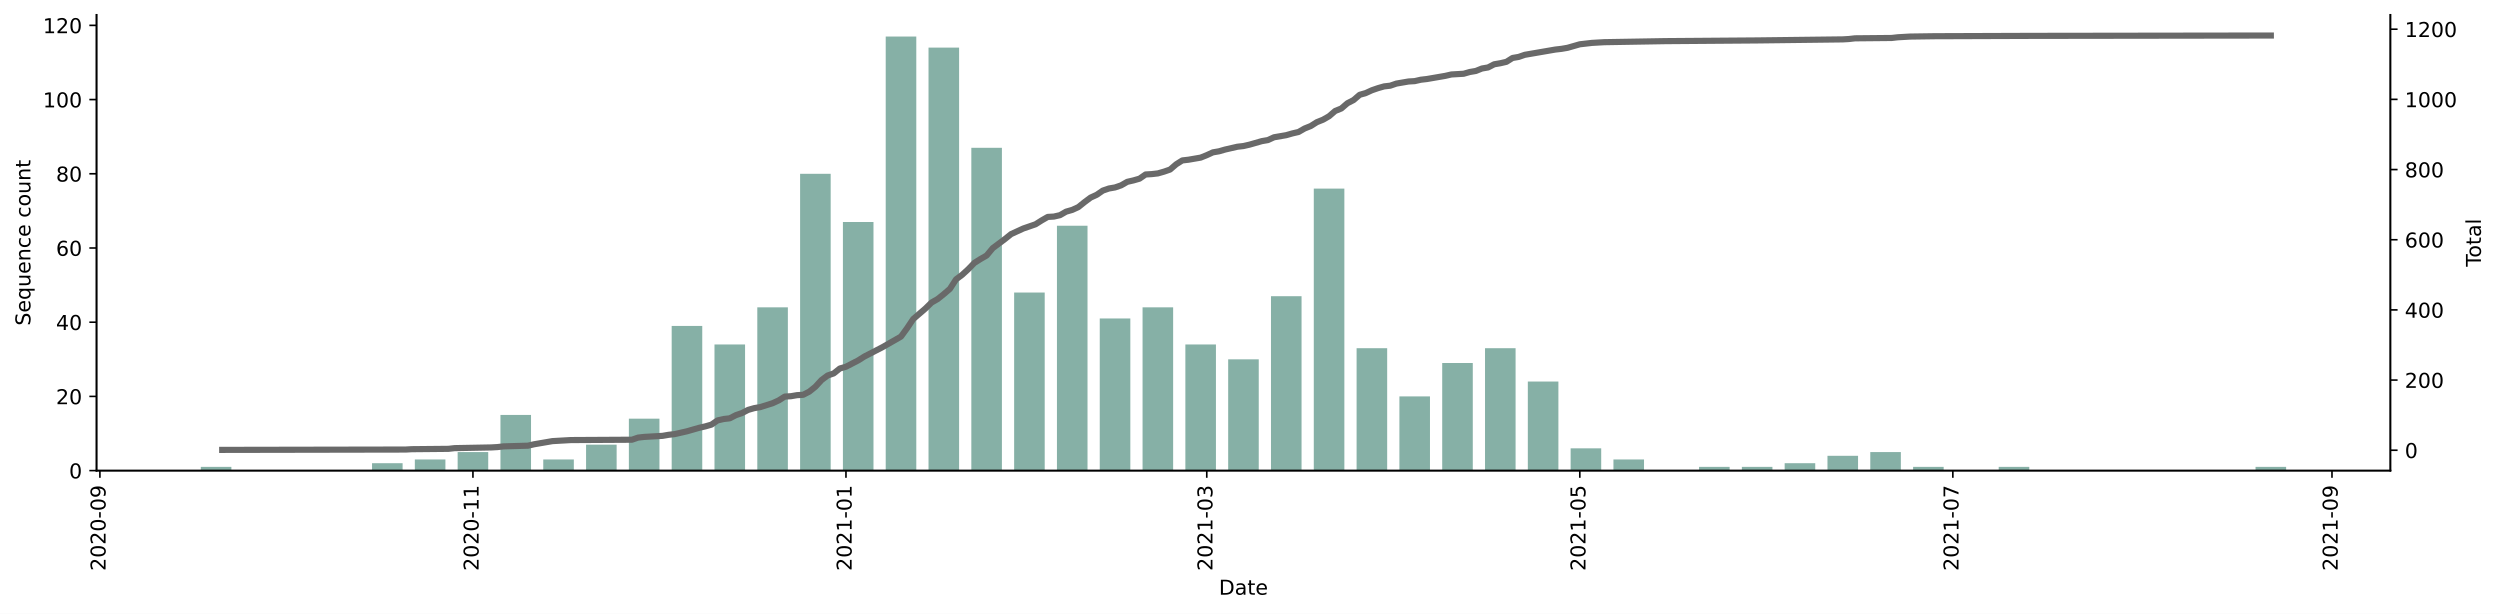
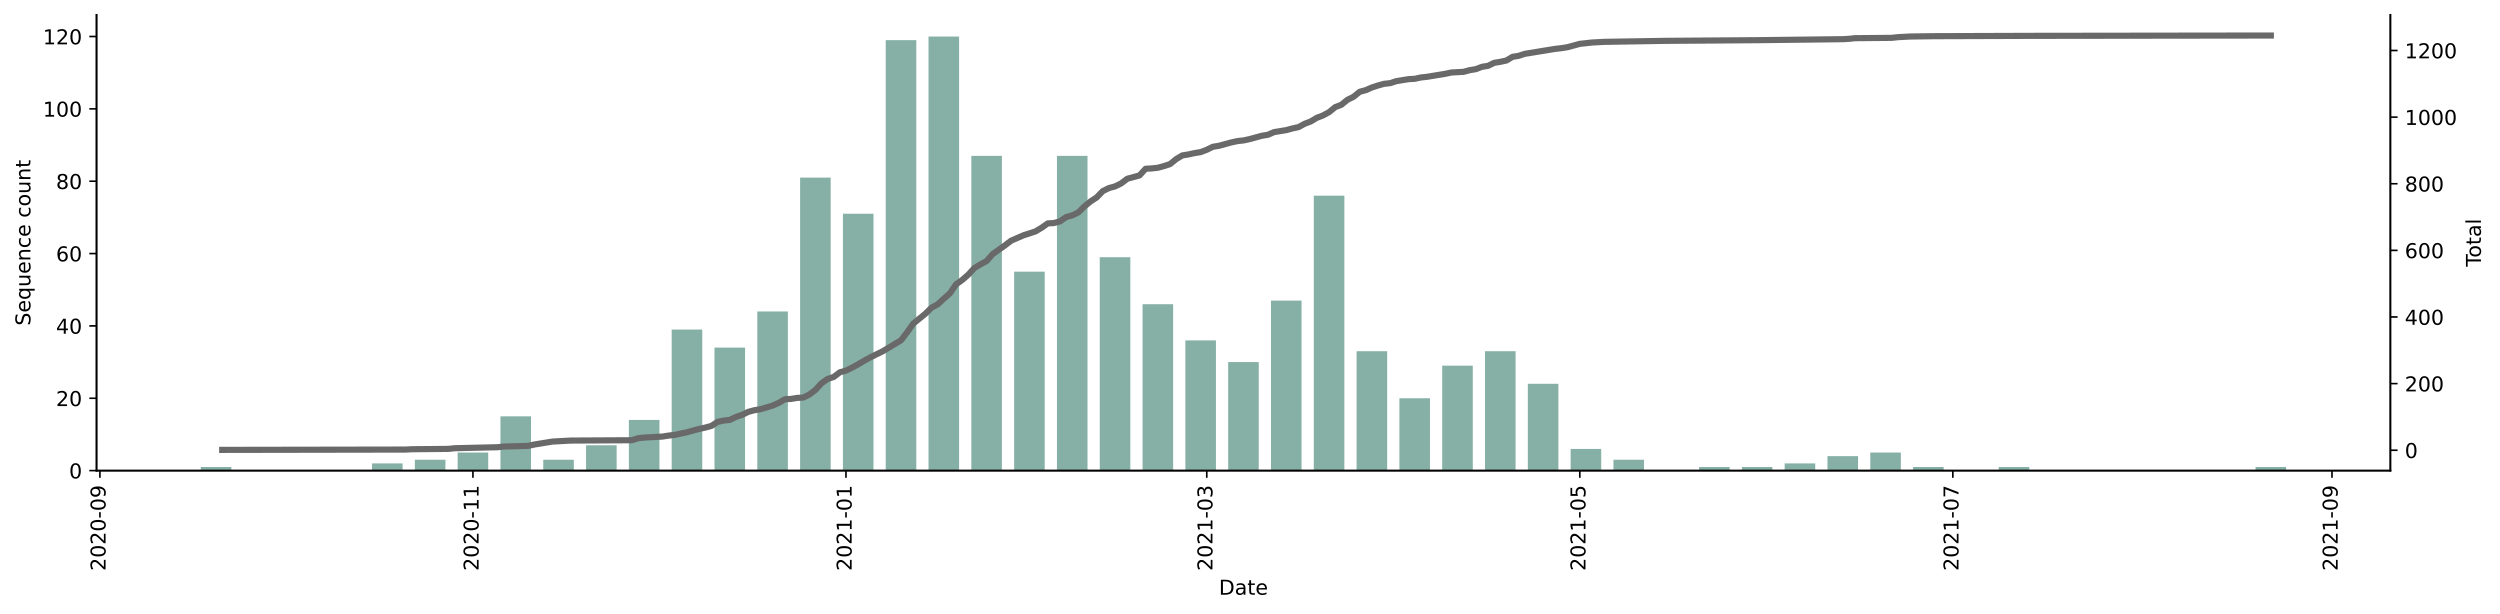
<svg xmlns="http://www.w3.org/2000/svg" xmlns:xlink="http://www.w3.org/1999/xlink" height="298.621pt" version="1.1" viewBox="0 0 1216.294 298.621" width="1216.294pt">
  <defs>
    <style type="text/css">*{stroke-linecap:butt;stroke-linejoin:round;}</style>
  </defs>
  <g id="figure_1">
    <g id="patch_1">
      <path d="M 0 298.621  L 1216.294 298.621  L 1216.294 0  L 0 0  z " style="fill:#ffffff;" />
    </g>
    <g id="axes_1">
      <g id="patch_2">
        <path d="M 46.966 228.96  L 1162.966 228.96  L 1162.966 7.2  L 46.966 7.2  z " style="fill:#ffffff;" />
      </g>
      <g id="patch_3">
-         <path clip-path="url(#p64cf01b09e)" d="M 97.693 228.96  L 112.569 228.96  L 112.569 227.155  L 97.693 227.155  z " style="fill:#86b0a6;" />
+         <path clip-path="url(#p0bee48bfaa)" d="M 97.693 228.96  L 112.569 228.96  L 112.569 227.2  L 97.693 227.2  z " style="fill:#86b0a6;" />
      </g>
      <g id="patch_4">
-         <path clip-path="url(#p64cf01b09e)" d="M 180.999 228.96  L 195.875 228.96  L 195.875 225.35  L 180.999 225.35  z " style="fill:#86b0a6;" />
+         <path clip-path="url(#p0bee48bfaa)" d="M 180.999 228.96  L 195.875 228.96  L 195.875 225.44  L 180.999 225.44  z " style="fill:#86b0a6;" />
      </g>
      <g id="patch_5">
-         <path clip-path="url(#p64cf01b09e)" d="M 201.825 228.96  L 216.701 228.96  L 216.701 223.545  L 201.825 223.545  z " style="fill:#86b0a6;" />
+         <path clip-path="url(#p0bee48bfaa)" d="M 201.825 228.96  L 216.701 228.96  L 216.701 223.68  L 201.825 223.68  z " style="fill:#86b0a6;" />
      </g>
      <g id="patch_6">
-         <path clip-path="url(#p64cf01b09e)" d="M 222.652 228.96  L 237.528 228.96  L 237.528 219.934  L 222.652 219.934  z " style="fill:#86b0a6;" />
+         <path clip-path="url(#p0bee48bfaa)" d="M 222.652 228.96  L 237.528 228.96  L 237.528 220.16  L 222.652 220.16  z " style="fill:#86b0a6;" />
      </g>
      <g id="patch_7">
-         <path clip-path="url(#p64cf01b09e)" d="M 243.478 228.96  L 258.354 228.96  L 258.354 201.883  L 243.478 201.883  z " style="fill:#86b0a6;" />
+         <path clip-path="url(#p0bee48bfaa)" d="M 243.478 228.96  L 258.354 228.96  L 258.354 202.56  L 243.478 202.56  z " style="fill:#86b0a6;" />
      </g>
      <g id="patch_8">
-         <path clip-path="url(#p64cf01b09e)" d="M 264.304 228.96  L 279.181 228.96  L 279.181 223.545  L 264.304 223.545  z " style="fill:#86b0a6;" />
+         <path clip-path="url(#p0bee48bfaa)" d="M 264.304 228.96  L 279.181 228.96  L 279.181 223.68  L 264.304 223.68  z " style="fill:#86b0a6;" />
      </g>
      <g id="patch_9">
-         <path clip-path="url(#p64cf01b09e)" d="M 285.131 228.96  L 300.007 228.96  L 300.007 216.324  L 285.131 216.324  z " style="fill:#86b0a6;" />
+         <path clip-path="url(#p0bee48bfaa)" d="M 285.131 228.96  L 300.007 228.96  L 300.007 216.64  L 285.131 216.64  z " style="fill:#86b0a6;" />
      </g>
      <g id="patch_10">
-         <path clip-path="url(#p64cf01b09e)" d="M 305.957 228.96  L 320.833 228.96  L 320.833 203.688  L 305.957 203.688  z " style="fill:#86b0a6;" />
+         <path clip-path="url(#p0bee48bfaa)" d="M 305.957 228.96  L 320.833 228.96  L 320.833 204.32  L 305.957 204.32  z " style="fill:#86b0a6;" />
      </g>
      <g id="patch_11">
-         <path clip-path="url(#p64cf01b09e)" d="M 326.784 228.96  L 341.66 228.96  L 341.66 158.56  L 326.784 158.56  z " style="fill:#86b0a6;" />
+         <path clip-path="url(#p0bee48bfaa)" d="M 326.784 228.96  L 341.66 228.96  L 341.66 160.32  L 326.784 160.32  z " style="fill:#86b0a6;" />
      </g>
      <g id="patch_12">
-         <path clip-path="url(#p64cf01b09e)" d="M 347.61 228.96  L 362.486 228.96  L 362.486 167.586  L 347.61 167.586  z " style="fill:#86b0a6;" />
+         <path clip-path="url(#p0bee48bfaa)" d="M 347.61 228.96  L 362.486 228.96  L 362.486 169.12  L 347.61 169.12  z " style="fill:#86b0a6;" />
      </g>
      <g id="patch_13">
-         <path clip-path="url(#p64cf01b09e)" d="M 368.437 228.96  L 383.313 228.96  L 383.313 149.534  L 368.437 149.534  z " style="fill:#86b0a6;" />
+         <path clip-path="url(#p0bee48bfaa)" d="M 368.437 228.96  L 383.313 228.96  L 383.313 151.52  L 368.437 151.52  z " style="fill:#86b0a6;" />
      </g>
      <g id="patch_14">
-         <path clip-path="url(#p64cf01b09e)" d="M 389.263 228.96  L 404.139 228.96  L 404.139 84.55  L 389.263 84.55  z " style="fill:#86b0a6;" />
+         <path clip-path="url(#p0bee48bfaa)" d="M 389.263 228.96  L 404.139 228.96  L 404.139 86.4  L 389.263 86.4  z " style="fill:#86b0a6;" />
      </g>
      <g id="patch_15">
-         <path clip-path="url(#p64cf01b09e)" d="M 410.09 228.96  L 424.966 228.96  L 424.966 108.016  L 410.09 108.016  z " style="fill:#86b0a6;" />
+         <path clip-path="url(#p0bee48bfaa)" d="M 410.09 228.96  L 424.966 228.96  L 424.966 104  L 410.09 104  z " style="fill:#86b0a6;" />
      </g>
      <g id="patch_16">
-         <path clip-path="url(#p64cf01b09e)" d="M 430.916 228.96  L 445.792 228.96  L 445.792 17.76  L 430.916 17.76  z " style="fill:#86b0a6;" />
+         <path clip-path="url(#p0bee48bfaa)" d="M 430.916 228.96  L 445.792 228.96  L 445.792 19.52  L 430.916 19.52  z " style="fill:#86b0a6;" />
      </g>
      <g id="patch_17">
-         <path clip-path="url(#p64cf01b09e)" d="M 451.742 228.96  L 466.619 228.96  L 466.619 23.175  L 451.742 23.175  z " style="fill:#86b0a6;" />
+         <path clip-path="url(#p0bee48bfaa)" d="M 451.742 228.96  L 466.619 228.96  L 466.619 17.76  L 451.742 17.76  z " style="fill:#86b0a6;" />
      </g>
      <g id="patch_18">
-         <path clip-path="url(#p64cf01b09e)" d="M 472.569 228.96  L 487.445 228.96  L 487.445 71.914  L 472.569 71.914  z " style="fill:#86b0a6;" />
+         <path clip-path="url(#p0bee48bfaa)" d="M 472.569 228.96  L 487.445 228.96  L 487.445 75.84  L 472.569 75.84  z " style="fill:#86b0a6;" />
      </g>
      <g id="patch_19">
-         <path clip-path="url(#p64cf01b09e)" d="M 493.395 228.96  L 508.271 228.96  L 508.271 142.314  L 493.395 142.314  z " style="fill:#86b0a6;" />
+         <path clip-path="url(#p0bee48bfaa)" d="M 493.395 228.96  L 508.271 228.96  L 508.271 132.16  L 493.395 132.16  z " style="fill:#86b0a6;" />
      </g>
      <g id="patch_20">
-         <path clip-path="url(#p64cf01b09e)" d="M 514.222 228.96  L 529.098 228.96  L 529.098 109.822  L 514.222 109.822  z " style="fill:#86b0a6;" />
+         <path clip-path="url(#p0bee48bfaa)" d="M 514.222 228.96  L 529.098 228.96  L 529.098 75.84  L 514.222 75.84  z " style="fill:#86b0a6;" />
      </g>
      <g id="patch_21">
-         <path clip-path="url(#p64cf01b09e)" d="M 535.048 228.96  L 549.924 228.96  L 549.924 154.95  L 535.048 154.95  z " style="fill:#86b0a6;" />
+         <path clip-path="url(#p0bee48bfaa)" d="M 535.048 228.96  L 549.924 228.96  L 549.924 125.12  L 535.048 125.12  z " style="fill:#86b0a6;" />
      </g>
      <g id="patch_22">
-         <path clip-path="url(#p64cf01b09e)" d="M 555.875 228.96  L 570.751 228.96  L 570.751 149.534  L 555.875 149.534  z " style="fill:#86b0a6;" />
+         <path clip-path="url(#p0bee48bfaa)" d="M 555.875 228.96  L 570.751 228.96  L 570.751 148  L 555.875 148  z " style="fill:#86b0a6;" />
      </g>
      <g id="patch_23">
-         <path clip-path="url(#p64cf01b09e)" d="M 576.701 228.96  L 591.577 228.96  L 591.577 167.586  L 576.701 167.586  z " style="fill:#86b0a6;" />
+         <path clip-path="url(#p0bee48bfaa)" d="M 576.701 228.96  L 591.577 228.96  L 591.577 165.6  L 576.701 165.6  z " style="fill:#86b0a6;" />
      </g>
      <g id="patch_24">
-         <path clip-path="url(#p64cf01b09e)" d="M 597.528 228.96  L 612.404 228.96  L 612.404 174.806  L 597.528 174.806  z " style="fill:#86b0a6;" />
+         <path clip-path="url(#p0bee48bfaa)" d="M 597.528 228.96  L 612.404 228.96  L 612.404 176.16  L 597.528 176.16  z " style="fill:#86b0a6;" />
      </g>
      <g id="patch_25">
-         <path clip-path="url(#p64cf01b09e)" d="M 618.354 228.96  L 633.23 228.96  L 633.23 144.119  L 618.354 144.119  z " style="fill:#86b0a6;" />
+         <path clip-path="url(#p0bee48bfaa)" d="M 618.354 228.96  L 633.23 228.96  L 633.23 146.24  L 618.354 146.24  z " style="fill:#86b0a6;" />
      </g>
      <g id="patch_26">
-         <path clip-path="url(#p64cf01b09e)" d="M 639.181 228.96  L 654.057 228.96  L 654.057 91.77  L 639.181 91.77  z " style="fill:#86b0a6;" />
+         <path clip-path="url(#p0bee48bfaa)" d="M 639.181 228.96  L 654.057 228.96  L 654.057 95.2  L 639.181 95.2  z " style="fill:#86b0a6;" />
      </g>
      <g id="patch_27">
-         <path clip-path="url(#p64cf01b09e)" d="M 660.007 228.96  L 674.883 228.96  L 674.883 169.391  L 660.007 169.391  z " style="fill:#86b0a6;" />
+         <path clip-path="url(#p0bee48bfaa)" d="M 660.007 228.96  L 674.883 228.96  L 674.883 170.88  L 660.007 170.88  z " style="fill:#86b0a6;" />
      </g>
      <g id="patch_28">
-         <path clip-path="url(#p64cf01b09e)" d="M 680.833 228.96  L 695.709 228.96  L 695.709 192.857  L 680.833 192.857  z " style="fill:#86b0a6;" />
+         <path clip-path="url(#p0bee48bfaa)" d="M 680.833 228.96  L 695.709 228.96  L 695.709 193.76  L 680.833 193.76  z " style="fill:#86b0a6;" />
      </g>
      <g id="patch_29">
-         <path clip-path="url(#p64cf01b09e)" d="M 701.66 228.96  L 716.536 228.96  L 716.536 176.611  L 701.66 176.611  z " style="fill:#86b0a6;" />
+         <path clip-path="url(#p0bee48bfaa)" d="M 701.66 228.96  L 716.536 228.96  L 716.536 177.92  L 701.66 177.92  z " style="fill:#86b0a6;" />
      </g>
      <g id="patch_30">
-         <path clip-path="url(#p64cf01b09e)" d="M 722.486 228.96  L 737.362 228.96  L 737.362 169.391  L 722.486 169.391  z " style="fill:#86b0a6;" />
+         <path clip-path="url(#p0bee48bfaa)" d="M 722.486 228.96  L 737.362 228.96  L 737.362 170.88  L 722.486 170.88  z " style="fill:#86b0a6;" />
      </g>
      <g id="patch_31">
-         <path clip-path="url(#p64cf01b09e)" d="M 743.313 228.96  L 758.189 228.96  L 758.189 185.637  L 743.313 185.637  z " style="fill:#86b0a6;" />
+         <path clip-path="url(#p0bee48bfaa)" d="M 743.313 228.96  L 758.189 228.96  L 758.189 186.72  L 743.313 186.72  z " style="fill:#86b0a6;" />
      </g>
      <g id="patch_32">
-         <path clip-path="url(#p64cf01b09e)" d="M 764.139 228.96  L 779.015 228.96  L 779.015 218.129  L 764.139 218.129  z " style="fill:#86b0a6;" />
+         <path clip-path="url(#p0bee48bfaa)" d="M 764.139 228.96  L 779.015 228.96  L 779.015 218.4  L 764.139 218.4  z " style="fill:#86b0a6;" />
      </g>
      <g id="patch_33">
-         <path clip-path="url(#p64cf01b09e)" d="M 784.966 228.96  L 799.842 228.96  L 799.842 223.545  L 784.966 223.545  z " style="fill:#86b0a6;" />
+         <path clip-path="url(#p0bee48bfaa)" d="M 784.966 228.96  L 799.842 228.96  L 799.842 223.68  L 784.966 223.68  z " style="fill:#86b0a6;" />
      </g>
      <g id="patch_34">
-         <path clip-path="url(#p64cf01b09e)" d="M 826.619 228.96  L 841.495 228.96  L 841.495 227.155  L 826.619 227.155  z " style="fill:#86b0a6;" />
+         <path clip-path="url(#p0bee48bfaa)" d="M 826.619 228.96  L 841.495 228.96  L 841.495 227.2  L 826.619 227.2  z " style="fill:#86b0a6;" />
      </g>
      <g id="patch_35">
-         <path clip-path="url(#p64cf01b09e)" d="M 847.445 228.96  L 862.321 228.96  L 862.321 227.155  L 847.445 227.155  z " style="fill:#86b0a6;" />
+         <path clip-path="url(#p0bee48bfaa)" d="M 847.445 228.96  L 862.321 228.96  L 862.321 227.2  L 847.445 227.2  z " style="fill:#86b0a6;" />
      </g>
      <g id="patch_36">
-         <path clip-path="url(#p64cf01b09e)" d="M 868.271 228.96  L 883.147 228.96  L 883.147 225.35  L 868.271 225.35  z " style="fill:#86b0a6;" />
+         <path clip-path="url(#p0bee48bfaa)" d="M 868.271 228.96  L 883.147 228.96  L 883.147 225.44  L 868.271 225.44  z " style="fill:#86b0a6;" />
      </g>
      <g id="patch_37">
-         <path clip-path="url(#p64cf01b09e)" d="M 889.098 228.96  L 903.974 228.96  L 903.974 221.739  L 889.098 221.739  z " style="fill:#86b0a6;" />
+         <path clip-path="url(#p0bee48bfaa)" d="M 889.098 228.96  L 903.974 228.96  L 903.974 221.92  L 889.098 221.92  z " style="fill:#86b0a6;" />
      </g>
      <g id="patch_38">
-         <path clip-path="url(#p64cf01b09e)" d="M 909.924 228.96  L 924.8 228.96  L 924.8 219.934  L 909.924 219.934  z " style="fill:#86b0a6;" />
+         <path clip-path="url(#p0bee48bfaa)" d="M 909.924 228.96  L 924.8 228.96  L 924.8 220.16  L 909.924 220.16  z " style="fill:#86b0a6;" />
      </g>
      <g id="patch_39">
-         <path clip-path="url(#p64cf01b09e)" d="M 930.751 228.96  L 945.627 228.96  L 945.627 227.155  L 930.751 227.155  z " style="fill:#86b0a6;" />
+         <path clip-path="url(#p0bee48bfaa)" d="M 930.751 228.96  L 945.627 228.96  L 945.627 227.2  L 930.751 227.2  z " style="fill:#86b0a6;" />
      </g>
      <g id="patch_40">
-         <path clip-path="url(#p64cf01b09e)" d="M 972.404 228.96  L 987.28 228.96  L 987.28 227.155  L 972.404 227.155  z " style="fill:#86b0a6;" />
+         <path clip-path="url(#p0bee48bfaa)" d="M 972.404 228.96  L 987.28 228.96  L 987.28 227.2  L 972.404 227.2  z " style="fill:#86b0a6;" />
      </g>
      <g id="patch_41">
-         <path clip-path="url(#p64cf01b09e)" d="M 1097.362 228.96  L 1112.238 228.96  L 1112.238 227.155  L 1097.362 227.155  z " style="fill:#86b0a6;" />
+         <path clip-path="url(#p0bee48bfaa)" d="M 1097.362 228.96  L 1112.238 228.96  L 1112.238 227.2  L 1097.362 227.2  z " style="fill:#86b0a6;" />
      </g>
      <g id="matplotlib.axis_1">
        <g id="xtick_1">
          <g id="line2d_1">
            <defs>
-               <path d="M 0 0  L 0 3.5  " id="me3636ee4c7" style="stroke:#000000;stroke-width:0.8;" />
+               <path d="M 0 0  L 0 3.5  " id="m97ec9b5817" style="stroke:#000000;stroke-width:0.8;" />
            </defs>
            <g>
-               <use style="stroke:#000000;stroke-width:0.8;" x="48.602" xlink:href="#me3636ee4c7" y="228.96" />
+               <use style="stroke:#000000;stroke-width:0.8;" x="48.602" xlink:href="#m97ec9b5817" y="228.96" />
            </g>
          </g>
          <g id="text_1">
            <g transform="translate(51.36136 277.7428)rotate(-90)scale(0.1 -0.1)">
              <defs>
                <path d="M 1228 531  L 3431 531  L 3431 0  L 469 0  L 469 531  Q 828 903 1448 1529  Q 2069 2156 2228 2338  Q 2531 2678 2651 2914  Q 2772 3150 2772 3378  Q 2772 3750 2511 3984  Q 2250 4219 1831 4219  Q 1534 4219 1204 4116  Q 875 4013 500 3803  L 500 4441  Q 881 4594 1212 4672  Q 1544 4750 1819 4750  Q 2544 4750 2975 4387  Q 3406 4025 3406 3419  Q 3406 3131 3298 2873  Q 3191 2616 2906 2266  Q 2828 2175 2409 1742  Q 1991 1309 1228 531  z " id="DejaVuSans-32" transform="scale(0.015625)" />
                <path d="M 2034 4250  Q 1547 4250 1301 3770  Q 1056 3291 1056 2328  Q 1056 1369 1301 889  Q 1547 409 2034 409  Q 2525 409 2770 889  Q 3016 1369 3016 2328  Q 3016 3291 2770 3770  Q 2525 4250 2034 4250  z M 2034 4750  Q 2819 4750 3233 4129  Q 3647 3509 3647 2328  Q 3647 1150 3233 529  Q 2819 -91 2034 -91  Q 1250 -91 836 529  Q 422 1150 422 2328  Q 422 3509 836 4129  Q 1250 4750 2034 4750  z " id="DejaVuSans-30" transform="scale(0.015625)" />
                <path d="M 313 2009  L 1997 2009  L 1997 1497  L 313 1497  L 313 2009  z " id="DejaVuSans-2d" transform="scale(0.015625)" />
                <path d="M 703 97  L 703 672  Q 941 559 1184 500  Q 1428 441 1663 441  Q 2288 441 2617 861  Q 2947 1281 2994 2138  Q 2813 1869 2534 1725  Q 2256 1581 1919 1581  Q 1219 1581 811 2004  Q 403 2428 403 3163  Q 403 3881 828 4315  Q 1253 4750 1959 4750  Q 2769 4750 3195 4129  Q 3622 3509 3622 2328  Q 3622 1225 3098 567  Q 2575 -91 1691 -91  Q 1453 -91 1209 -44  Q 966 3 703 97  z M 1959 2075  Q 2384 2075 2632 2365  Q 2881 2656 2881 3163  Q 2881 3666 2632 3958  Q 2384 4250 1959 4250  Q 1534 4250 1286 3958  Q 1038 3666 1038 3163  Q 1038 2656 1286 2365  Q 1534 2075 1959 2075  z " id="DejaVuSans-39" transform="scale(0.015625)" />
              </defs>
              <use xlink:href="#DejaVuSans-32" />
              <use x="63.623" xlink:href="#DejaVuSans-30" />
              <use x="127.246" xlink:href="#DejaVuSans-32" />
              <use x="190.869" xlink:href="#DejaVuSans-30" />
              <use x="254.492" xlink:href="#DejaVuSans-2d" />
              <use x="290.576" xlink:href="#DejaVuSans-30" />
              <use x="354.199" xlink:href="#DejaVuSans-39" />
            </g>
          </g>
        </g>
        <g id="xtick_2">
          <g id="line2d_2">
            <g>
-               <use style="stroke:#000000;stroke-width:0.8;" x="230.09" xlink:href="#me3636ee4c7" y="228.96" />
+               <use style="stroke:#000000;stroke-width:0.8;" x="230.09" xlink:href="#m97ec9b5817" y="228.96" />
            </g>
          </g>
          <g id="text_2">
            <g transform="translate(232.849 277.7428)rotate(-90)scale(0.1 -0.1)">
              <defs>
                <path d="M 794 531  L 1825 531  L 1825 4091  L 703 3866  L 703 4441  L 1819 4666  L 2450 4666  L 2450 531  L 3481 531  L 3481 0  L 794 0  L 794 531  z " id="DejaVuSans-31" transform="scale(0.015625)" />
              </defs>
              <use xlink:href="#DejaVuSans-32" />
              <use x="63.623" xlink:href="#DejaVuSans-30" />
              <use x="127.246" xlink:href="#DejaVuSans-32" />
              <use x="190.869" xlink:href="#DejaVuSans-30" />
              <use x="254.492" xlink:href="#DejaVuSans-2d" />
              <use x="290.576" xlink:href="#DejaVuSans-31" />
              <use x="354.199" xlink:href="#DejaVuSans-31" />
            </g>
          </g>
        </g>
        <g id="xtick_3">
          <g id="line2d_3">
            <g>
-               <use style="stroke:#000000;stroke-width:0.8;" x="411.577" xlink:href="#me3636ee4c7" y="228.96" />
+               <use style="stroke:#000000;stroke-width:0.8;" x="411.577" xlink:href="#m97ec9b5817" y="228.96" />
            </g>
          </g>
          <g id="text_3">
            <g transform="translate(414.3366 277.7428)rotate(-90)scale(0.1 -0.1)">
              <use xlink:href="#DejaVuSans-32" />
              <use x="63.623" xlink:href="#DejaVuSans-30" />
              <use x="127.246" xlink:href="#DejaVuSans-32" />
              <use x="190.869" xlink:href="#DejaVuSans-31" />
              <use x="254.492" xlink:href="#DejaVuSans-2d" />
              <use x="290.576" xlink:href="#DejaVuSans-30" />
              <use x="354.199" xlink:href="#DejaVuSans-31" />
            </g>
          </g>
        </g>
        <g id="xtick_4">
          <g id="line2d_4">
            <g>
-               <use style="stroke:#000000;stroke-width:0.8;" x="587.114" xlink:href="#me3636ee4c7" y="228.96" />
+               <use style="stroke:#000000;stroke-width:0.8;" x="587.114" xlink:href="#m97ec9b5817" y="228.96" />
            </g>
          </g>
          <g id="text_4">
            <g transform="translate(589.8738 277.7428)rotate(-90)scale(0.1 -0.1)">
              <defs>
                <path d="M 2597 2516  Q 3050 2419 3304 2112  Q 3559 1806 3559 1356  Q 3559 666 3084 287  Q 2609 -91 1734 -91  Q 1441 -91 1130 -33  Q 819 25 488 141  L 488 750  Q 750 597 1062 519  Q 1375 441 1716 441  Q 2309 441 2620 675  Q 2931 909 2931 1356  Q 2931 1769 2642 2001  Q 2353 2234 1838 2234  L 1294 2234  L 1294 2753  L 1863 2753  Q 2328 2753 2575 2939  Q 2822 3125 2822 3475  Q 2822 3834 2567 4026  Q 2313 4219 1838 4219  Q 1578 4219 1281 4162  Q 984 4106 628 3988  L 628 4550  Q 988 4650 1302 4700  Q 1616 4750 1894 4750  Q 2613 4750 3031 4423  Q 3450 4097 3450 3541  Q 3450 3153 3228 2886  Q 3006 2619 2597 2516  z " id="DejaVuSans-33" transform="scale(0.015625)" />
              </defs>
              <use xlink:href="#DejaVuSans-32" />
              <use x="63.623" xlink:href="#DejaVuSans-30" />
              <use x="127.246" xlink:href="#DejaVuSans-32" />
              <use x="190.869" xlink:href="#DejaVuSans-31" />
              <use x="254.492" xlink:href="#DejaVuSans-2d" />
              <use x="290.576" xlink:href="#DejaVuSans-30" />
              <use x="354.199" xlink:href="#DejaVuSans-33" />
            </g>
          </g>
        </g>
        <g id="xtick_5">
          <g id="line2d_5">
            <g>
-               <use style="stroke:#000000;stroke-width:0.8;" x="768.602" xlink:href="#me3636ee4c7" y="228.96" />
+               <use style="stroke:#000000;stroke-width:0.8;" x="768.602" xlink:href="#m97ec9b5817" y="228.96" />
            </g>
          </g>
          <g id="text_5">
            <g transform="translate(771.3614 277.7428)rotate(-90)scale(0.1 -0.1)">
              <defs>
                <path d="M 691 4666  L 3169 4666  L 3169 4134  L 1269 4134  L 1269 2991  Q 1406 3038 1543 3061  Q 1681 3084 1819 3084  Q 2600 3084 3056 2656  Q 3513 2228 3513 1497  Q 3513 744 3044 326  Q 2575 -91 1722 -91  Q 1428 -91 1123 -41  Q 819 9 494 109  L 494 744  Q 775 591 1075 516  Q 1375 441 1709 441  Q 2250 441 2565 725  Q 2881 1009 2881 1497  Q 2881 1984 2565 2268  Q 2250 2553 1709 2553  Q 1456 2553 1204 2497  Q 953 2441 691 2322  L 691 4666  z " id="DejaVuSans-35" transform="scale(0.015625)" />
              </defs>
              <use xlink:href="#DejaVuSans-32" />
              <use x="63.623" xlink:href="#DejaVuSans-30" />
              <use x="127.246" xlink:href="#DejaVuSans-32" />
              <use x="190.869" xlink:href="#DejaVuSans-31" />
              <use x="254.492" xlink:href="#DejaVuSans-2d" />
              <use x="290.576" xlink:href="#DejaVuSans-30" />
              <use x="354.199" xlink:href="#DejaVuSans-35" />
            </g>
          </g>
        </g>
        <g id="xtick_6">
          <g id="line2d_6">
            <g>
-               <use style="stroke:#000000;stroke-width:0.8;" x="950.09" xlink:href="#me3636ee4c7" y="228.96" />
+               <use style="stroke:#000000;stroke-width:0.8;" x="950.09" xlink:href="#m97ec9b5817" y="228.96" />
            </g>
          </g>
          <g id="text_6">
            <g transform="translate(952.849 277.7428)rotate(-90)scale(0.1 -0.1)">
              <defs>
                <path d="M 525 4666  L 3525 4666  L 3525 4397  L 1831 0  L 1172 0  L 2766 4134  L 525 4134  L 525 4666  z " id="DejaVuSans-37" transform="scale(0.015625)" />
              </defs>
              <use xlink:href="#DejaVuSans-32" />
              <use x="63.623" xlink:href="#DejaVuSans-30" />
              <use x="127.246" xlink:href="#DejaVuSans-32" />
              <use x="190.869" xlink:href="#DejaVuSans-31" />
              <use x="254.492" xlink:href="#DejaVuSans-2d" />
              <use x="290.576" xlink:href="#DejaVuSans-30" />
              <use x="354.199" xlink:href="#DejaVuSans-37" />
            </g>
          </g>
        </g>
        <g id="xtick_7">
          <g id="line2d_7">
            <g>
-               <use style="stroke:#000000;stroke-width:0.8;" x="1134.552" xlink:href="#me3636ee4c7" y="228.96" />
+               <use style="stroke:#000000;stroke-width:0.8;" x="1134.552" xlink:href="#m97ec9b5817" y="228.96" />
            </g>
          </g>
          <g id="text_7">
            <g transform="translate(1137.312 277.7428)rotate(-90)scale(0.1 -0.1)">
              <use xlink:href="#DejaVuSans-32" />
              <use x="63.623" xlink:href="#DejaVuSans-30" />
              <use x="127.246" xlink:href="#DejaVuSans-32" />
              <use x="190.869" xlink:href="#DejaVuSans-31" />
              <use x="254.492" xlink:href="#DejaVuSans-2d" />
              <use x="290.576" xlink:href="#DejaVuSans-30" />
              <use x="354.199" xlink:href="#DejaVuSans-39" />
            </g>
          </g>
        </g>
        <g id="text_8">
          <g transform="translate(593.0148 289.3413)scale(0.1 -0.1)">
            <defs>
              <path d="M 1259 4147  L 1259 519  L 2022 519  Q 2988 519 3436 956  Q 3884 1394 3884 2338  Q 3884 3275 3436 3711  Q 2988 4147 2022 4147  L 1259 4147  z M 628 4666  L 1925 4666  Q 3281 4666 3915 4102  Q 4550 3538 4550 2338  Q 4550 1131 3912 565  Q 3275 0 1925 0  L 628 0  L 628 4666  z " id="DejaVuSans-44" transform="scale(0.015625)" />
              <path d="M 2194 1759  Q 1497 1759 1228 1600  Q 959 1441 959 1056  Q 959 750 1161 570  Q 1363 391 1709 391  Q 2188 391 2477 730  Q 2766 1069 2766 1631  L 2766 1759  L 2194 1759  z M 3341 1997  L 3341 0  L 2766 0  L 2766 531  Q 2569 213 2275 61  Q 1981 -91 1556 -91  Q 1019 -91 701 211  Q 384 513 384 1019  Q 384 1609 779 1909  Q 1175 2209 1959 2209  L 2766 2209  L 2766 2266  Q 2766 2663 2505 2880  Q 2244 3097 1772 3097  Q 1472 3097 1187 3025  Q 903 2953 641 2809  L 641 3341  Q 956 3463 1253 3523  Q 1550 3584 1831 3584  Q 2591 3584 2966 3190  Q 3341 2797 3341 1997  z " id="DejaVuSans-61" transform="scale(0.015625)" />
              <path d="M 1172 4494  L 1172 3500  L 2356 3500  L 2356 3053  L 1172 3053  L 1172 1153  Q 1172 725 1289 603  Q 1406 481 1766 481  L 2356 481  L 2356 0  L 1766 0  Q 1100 0 847 248  Q 594 497 594 1153  L 594 3053  L 172 3053  L 172 3500  L 594 3500  L 594 4494  L 1172 4494  z " id="DejaVuSans-74" transform="scale(0.015625)" />
              <path d="M 3597 1894  L 3597 1613  L 953 1613  Q 991 1019 1311 708  Q 1631 397 2203 397  Q 2534 397 2845 478  Q 3156 559 3463 722  L 3463 178  Q 3153 47 2828 -22  Q 2503 -91 2169 -91  Q 1331 -91 842 396  Q 353 884 353 1716  Q 353 2575 817 3079  Q 1281 3584 2069 3584  Q 2775 3584 3186 3129  Q 3597 2675 3597 1894  z M 3022 2063  Q 3016 2534 2758 2815  Q 2500 3097 2075 3097  Q 1594 3097 1305 2825  Q 1016 2553 972 2059  L 3022 2063  z " id="DejaVuSans-65" transform="scale(0.015625)" />
            </defs>
            <use xlink:href="#DejaVuSans-44" />
            <use x="77.002" xlink:href="#DejaVuSans-61" />
            <use x="138.281" xlink:href="#DejaVuSans-74" />
            <use x="177.49" xlink:href="#DejaVuSans-65" />
          </g>
        </g>
      </g>
      <g id="matplotlib.axis_2">
        <g id="ytick_1">
          <g id="line2d_8">
            <defs>
-               <path d="M 0 0  L -3.5 0  " id="m39993a50f0" style="stroke:#000000;stroke-width:0.8;" />
+               <path d="M 0 0  L -3.5 0  " id="mee9fb2a32d" style="stroke:#000000;stroke-width:0.8;" />
            </defs>
            <g>
-               <use style="stroke:#000000;stroke-width:0.8;" x="46.966" xlink:href="#m39993a50f0" y="228.96" />
+               <use style="stroke:#000000;stroke-width:0.8;" x="46.966" xlink:href="#mee9fb2a32d" y="228.96" />
            </g>
          </g>
          <g id="text_9">
            <g transform="translate(33.60312 232.7592)scale(0.1 -0.1)">
              <use xlink:href="#DejaVuSans-30" />
            </g>
          </g>
        </g>
        <g id="ytick_2">
          <g id="line2d_9">
            <g>
-               <use style="stroke:#000000;stroke-width:0.8;" x="46.966" xlink:href="#m39993a50f0" y="192.857" />
+               <use style="stroke:#000000;stroke-width:0.8;" x="46.966" xlink:href="#mee9fb2a32d" y="193.76" />
            </g>
          </g>
          <g id="text_10">
-             <g transform="translate(27.24063 196.6567)scale(0.1 -0.1)">
+             <g transform="translate(27.24063 197.5592)scale(0.1 -0.1)">
              <use xlink:href="#DejaVuSans-32" />
              <use x="63.623" xlink:href="#DejaVuSans-30" />
            </g>
          </g>
        </g>
        <g id="ytick_3">
          <g id="line2d_10">
            <g>
-               <use style="stroke:#000000;stroke-width:0.8;" x="46.966" xlink:href="#m39993a50f0" y="156.755" />
+               <use style="stroke:#000000;stroke-width:0.8;" x="46.966" xlink:href="#mee9fb2a32d" y="158.56" />
            </g>
          </g>
          <g id="text_11">
-             <g transform="translate(27.24063 160.5541)scale(0.1 -0.1)">
+             <g transform="translate(27.24063 162.3592)scale(0.1 -0.1)">
              <defs>
                <path d="M 2419 4116  L 825 1625  L 2419 1625  L 2419 4116  z M 2253 4666  L 3047 4666  L 3047 1625  L 3713 1625  L 3713 1100  L 3047 1100  L 3047 0  L 2419 0  L 2419 1100  L 313 1100  L 313 1709  L 2253 4666  z " id="DejaVuSans-34" transform="scale(0.015625)" />
              </defs>
              <use xlink:href="#DejaVuSans-34" />
              <use x="63.623" xlink:href="#DejaVuSans-30" />
            </g>
          </g>
        </g>
        <g id="ytick_4">
          <g id="line2d_11">
            <g>
-               <use style="stroke:#000000;stroke-width:0.8;" x="46.966" xlink:href="#m39993a50f0" y="120.652" />
+               <use style="stroke:#000000;stroke-width:0.8;" x="46.966" xlink:href="#mee9fb2a32d" y="123.36" />
            </g>
          </g>
          <g id="text_12">
-             <g transform="translate(27.24063 124.4515)scale(0.1 -0.1)">
+             <g transform="translate(27.24063 127.1592)scale(0.1 -0.1)">
              <defs>
                <path d="M 2113 2584  Q 1688 2584 1439 2293  Q 1191 2003 1191 1497  Q 1191 994 1439 701  Q 1688 409 2113 409  Q 2538 409 2786 701  Q 3034 994 3034 1497  Q 3034 2003 2786 2293  Q 2538 2584 2113 2584  z M 3366 4563  L 3366 3988  Q 3128 4100 2886 4159  Q 2644 4219 2406 4219  Q 1781 4219 1451 3797  Q 1122 3375 1075 2522  Q 1259 2794 1537 2939  Q 1816 3084 2150 3084  Q 2853 3084 3261 2657  Q 3669 2231 3669 1497  Q 3669 778 3244 343  Q 2819 -91 2113 -91  Q 1303 -91 875 529  Q 447 1150 447 2328  Q 447 3434 972 4092  Q 1497 4750 2381 4750  Q 2619 4750 2861 4703  Q 3103 4656 3366 4563  z " id="DejaVuSans-36" transform="scale(0.015625)" />
              </defs>
              <use xlink:href="#DejaVuSans-36" />
              <use x="63.623" xlink:href="#DejaVuSans-30" />
            </g>
          </g>
        </g>
        <g id="ytick_5">
          <g id="line2d_12">
            <g>
-               <use style="stroke:#000000;stroke-width:0.8;" x="46.966" xlink:href="#m39993a50f0" y="84.55" />
+               <use style="stroke:#000000;stroke-width:0.8;" x="46.966" xlink:href="#mee9fb2a32d" y="88.16" />
            </g>
          </g>
          <g id="text_13">
-             <g transform="translate(27.24063 88.34896)scale(0.1 -0.1)">
+             <g transform="translate(27.24063 91.95922)scale(0.1 -0.1)">
              <defs>
                <path d="M 2034 2216  Q 1584 2216 1326 1975  Q 1069 1734 1069 1313  Q 1069 891 1326 650  Q 1584 409 2034 409  Q 2484 409 2743 651  Q 3003 894 3003 1313  Q 3003 1734 2745 1975  Q 2488 2216 2034 2216  z M 1403 2484  Q 997 2584 770 2862  Q 544 3141 544 3541  Q 544 4100 942 4425  Q 1341 4750 2034 4750  Q 2731 4750 3128 4425  Q 3525 4100 3525 3541  Q 3525 3141 3298 2862  Q 3072 2584 2669 2484  Q 3125 2378 3379 2068  Q 3634 1759 3634 1313  Q 3634 634 3220 271  Q 2806 -91 2034 -91  Q 1263 -91 848 271  Q 434 634 434 1313  Q 434 1759 690 2068  Q 947 2378 1403 2484  z M 1172 3481  Q 1172 3119 1398 2916  Q 1625 2713 2034 2713  Q 2441 2713 2670 2916  Q 2900 3119 2900 3481  Q 2900 3844 2670 4047  Q 2441 4250 2034 4250  Q 1625 4250 1398 4047  Q 1172 3844 1172 3481  z " id="DejaVuSans-38" transform="scale(0.015625)" />
              </defs>
              <use xlink:href="#DejaVuSans-38" />
              <use x="63.623" xlink:href="#DejaVuSans-30" />
            </g>
          </g>
        </g>
        <g id="ytick_6">
          <g id="line2d_13">
            <g>
-               <use style="stroke:#000000;stroke-width:0.8;" x="46.966" xlink:href="#m39993a50f0" y="48.447" />
+               <use style="stroke:#000000;stroke-width:0.8;" x="46.966" xlink:href="#mee9fb2a32d" y="52.96" />
            </g>
          </g>
          <g id="text_14">
-             <g transform="translate(20.87813 52.2464)scale(0.1 -0.1)">
+             <g transform="translate(20.87813 56.75922)scale(0.1 -0.1)">
              <use xlink:href="#DejaVuSans-31" />
              <use x="63.623" xlink:href="#DejaVuSans-30" />
              <use x="127.246" xlink:href="#DejaVuSans-30" />
            </g>
          </g>
        </g>
        <g id="ytick_7">
          <g id="line2d_14">
            <g>
-               <use style="stroke:#000000;stroke-width:0.8;" x="46.966" xlink:href="#m39993a50f0" y="12.345" />
+               <use style="stroke:#000000;stroke-width:0.8;" x="46.966" xlink:href="#mee9fb2a32d" y="17.76" />
            </g>
          </g>
          <g id="text_15">
-             <g transform="translate(20.87813 16.14383)scale(0.1 -0.1)">
+             <g transform="translate(20.87813 21.55922)scale(0.1 -0.1)">
              <use xlink:href="#DejaVuSans-31" />
              <use x="63.623" xlink:href="#DejaVuSans-32" />
              <use x="127.246" xlink:href="#DejaVuSans-30" />
            </g>
          </g>
        </g>
        <g id="text_16">
          <g transform="translate(14.79844 158.4402)rotate(-90)scale(0.1 -0.1)">
            <defs>
              <path d="M 3425 4513  L 3425 3897  Q 3066 4069 2747 4153  Q 2428 4238 2131 4238  Q 1616 4238 1336 4038  Q 1056 3838 1056 3469  Q 1056 3159 1242 3001  Q 1428 2844 1947 2747  L 2328 2669  Q 3034 2534 3370 2195  Q 3706 1856 3706 1288  Q 3706 609 3251 259  Q 2797 -91 1919 -91  Q 1588 -91 1214 -16  Q 841 59 441 206  L 441 856  Q 825 641 1194 531  Q 1563 422 1919 422  Q 2459 422 2753 634  Q 3047 847 3047 1241  Q 3047 1584 2836 1778  Q 2625 1972 2144 2069  L 1759 2144  Q 1053 2284 737 2584  Q 422 2884 422 3419  Q 422 4038 858 4394  Q 1294 4750 2059 4750  Q 2388 4750 2728 4690  Q 3069 4631 3425 4513  z " id="DejaVuSans-53" transform="scale(0.015625)" />
              <path d="M 947 1747  Q 947 1113 1208 752  Q 1469 391 1925 391  Q 2381 391 2643 752  Q 2906 1113 2906 1747  Q 2906 2381 2643 2742  Q 2381 3103 1925 3103  Q 1469 3103 1208 2742  Q 947 2381 947 1747  z M 2906 525  Q 2725 213 2448 61  Q 2172 -91 1784 -91  Q 1150 -91 751 415  Q 353 922 353 1747  Q 353 2572 751 3078  Q 1150 3584 1784 3584  Q 2172 3584 2448 3432  Q 2725 3281 2906 2969  L 2906 3500  L 3481 3500  L 3481 -1331  L 2906 -1331  L 2906 525  z " id="DejaVuSans-71" transform="scale(0.015625)" />
              <path d="M 544 1381  L 544 3500  L 1119 3500  L 1119 1403  Q 1119 906 1312 657  Q 1506 409 1894 409  Q 2359 409 2629 706  Q 2900 1003 2900 1516  L 2900 3500  L 3475 3500  L 3475 0  L 2900 0  L 2900 538  Q 2691 219 2414 64  Q 2138 -91 1772 -91  Q 1169 -91 856 284  Q 544 659 544 1381  z M 1991 3584  L 1991 3584  z " id="DejaVuSans-75" transform="scale(0.015625)" />
              <path d="M 3513 2113  L 3513 0  L 2938 0  L 2938 2094  Q 2938 2591 2744 2837  Q 2550 3084 2163 3084  Q 1697 3084 1428 2787  Q 1159 2491 1159 1978  L 1159 0  L 581 0  L 581 3500  L 1159 3500  L 1159 2956  Q 1366 3272 1645 3428  Q 1925 3584 2291 3584  Q 2894 3584 3203 3211  Q 3513 2838 3513 2113  z " id="DejaVuSans-6e" transform="scale(0.015625)" />
              <path d="M 3122 3366  L 3122 2828  Q 2878 2963 2633 3030  Q 2388 3097 2138 3097  Q 1578 3097 1268 2742  Q 959 2388 959 1747  Q 959 1106 1268 751  Q 1578 397 2138 397  Q 2388 397 2633 464  Q 2878 531 3122 666  L 3122 134  Q 2881 22 2623 -34  Q 2366 -91 2075 -91  Q 1284 -91 818 406  Q 353 903 353 1747  Q 353 2603 823 3093  Q 1294 3584 2113 3584  Q 2378 3584 2631 3529  Q 2884 3475 3122 3366  z " id="DejaVuSans-63" transform="scale(0.015625)" />
              <path id="DejaVuSans-20" transform="scale(0.015625)" />
              <path d="M 1959 3097  Q 1497 3097 1228 2736  Q 959 2375 959 1747  Q 959 1119 1226 758  Q 1494 397 1959 397  Q 2419 397 2687 759  Q 2956 1122 2956 1747  Q 2956 2369 2687 2733  Q 2419 3097 1959 3097  z M 1959 3584  Q 2709 3584 3137 3096  Q 3566 2609 3566 1747  Q 3566 888 3137 398  Q 2709 -91 1959 -91  Q 1206 -91 779 398  Q 353 888 353 1747  Q 353 2609 779 3096  Q 1206 3584 1959 3584  z " id="DejaVuSans-6f" transform="scale(0.015625)" />
            </defs>
            <use xlink:href="#DejaVuSans-53" />
            <use x="63.477" xlink:href="#DejaVuSans-65" />
            <use x="125" xlink:href="#DejaVuSans-71" />
            <use x="188.477" xlink:href="#DejaVuSans-75" />
            <use x="251.855" xlink:href="#DejaVuSans-65" />
            <use x="313.379" xlink:href="#DejaVuSans-6e" />
            <use x="376.758" xlink:href="#DejaVuSans-63" />
            <use x="431.738" xlink:href="#DejaVuSans-65" />
            <use x="493.262" xlink:href="#DejaVuSans-20" />
            <use x="525.049" xlink:href="#DejaVuSans-63" />
            <use x="580.029" xlink:href="#DejaVuSans-6f" />
            <use x="641.211" xlink:href="#DejaVuSans-75" />
            <use x="704.59" xlink:href="#DejaVuSans-6e" />
            <use x="767.969" xlink:href="#DejaVuSans-74" />
          </g>
        </g>
      </g>
      <g id="patch_42">
        <path d="M 46.966 228.96  L 46.966 7.2  " style="fill:none;stroke:#000000;stroke-linecap:square;stroke-linejoin:miter;stroke-width:0.8;" />
      </g>
      <g id="patch_43">
        <path d="M 1162.966 228.96  L 1162.966 7.2  " style="fill:none;stroke:#000000;stroke-linecap:square;stroke-linejoin:miter;stroke-width:0.8;" />
      </g>
      <g id="patch_44">
        <path d="M 46.966 228.96  L 1162.966 228.96  " style="fill:none;stroke:#000000;stroke-linecap:square;stroke-linejoin:miter;stroke-width:0.8;" />
      </g>
    </g>
    <g id="axes_2">
      <g id="matplotlib.axis_3">
        <g id="ytick_8">
          <g id="line2d_15">
            <defs>
-               <path d="M 0 0  L 3.5 0  " id="m0f6a7a6011" style="stroke:#000000;stroke-width:0.8;" />
+               <path d="M 0 0  L 3.5 0  " id="mf1a1438675" style="stroke:#000000;stroke-width:0.8;" />
            </defs>
            <g>
-               <use style="stroke:#000000;stroke-width:0.8;" x="1162.966" xlink:href="#m0f6a7a6011" y="219.051" />
+               <use style="stroke:#000000;stroke-width:0.8;" x="1162.966" xlink:href="#mf1a1438675" y="219.042" />
            </g>
          </g>
          <g id="text_17">
-             <g transform="translate(1169.966 222.8499)scale(0.1 -0.1)">
+             <g transform="translate(1169.966 222.8413)scale(0.1 -0.1)">
              <use xlink:href="#DejaVuSans-30" />
            </g>
          </g>
        </g>
        <g id="ytick_9">
          <g id="line2d_16">
            <g>
-               <use style="stroke:#000000;stroke-width:0.8;" x="1162.966" xlink:href="#m0f6a7a6011" y="184.91" />
+               <use style="stroke:#000000;stroke-width:0.8;" x="1162.966" xlink:href="#mf1a1438675" y="186.63" />
            </g>
          </g>
          <g id="text_18">
-             <g transform="translate(1169.966 188.7094)scale(0.1 -0.1)">
+             <g transform="translate(1169.966 190.4297)scale(0.1 -0.1)">
              <use xlink:href="#DejaVuSans-32" />
              <use x="63.623" xlink:href="#DejaVuSans-30" />
              <use x="127.246" xlink:href="#DejaVuSans-30" />
            </g>
          </g>
        </g>
        <g id="ytick_10">
          <g id="line2d_17">
            <g>
-               <use style="stroke:#000000;stroke-width:0.8;" x="1162.966" xlink:href="#m0f6a7a6011" y="150.77" />
+               <use style="stroke:#000000;stroke-width:0.8;" x="1162.966" xlink:href="#mf1a1438675" y="154.219" />
            </g>
          </g>
          <g id="text_19">
-             <g transform="translate(1169.966 154.5688)scale(0.1 -0.1)">
+             <g transform="translate(1169.966 158.0181)scale(0.1 -0.1)">
              <use xlink:href="#DejaVuSans-34" />
              <use x="63.623" xlink:href="#DejaVuSans-30" />
              <use x="127.246" xlink:href="#DejaVuSans-30" />
            </g>
          </g>
        </g>
        <g id="ytick_11">
          <g id="line2d_18">
            <g>
-               <use style="stroke:#000000;stroke-width:0.8;" x="1162.966" xlink:href="#m0f6a7a6011" y="116.629" />
+               <use style="stroke:#000000;stroke-width:0.8;" x="1162.966" xlink:href="#mf1a1438675" y="121.807" />
            </g>
          </g>
          <g id="text_20">
-             <g transform="translate(1169.966 120.4282)scale(0.1 -0.1)">
+             <g transform="translate(1169.966 125.6065)scale(0.1 -0.1)">
              <use xlink:href="#DejaVuSans-36" />
              <use x="63.623" xlink:href="#DejaVuSans-30" />
              <use x="127.246" xlink:href="#DejaVuSans-30" />
            </g>
          </g>
        </g>
        <g id="ytick_12">
          <g id="line2d_19">
            <g>
-               <use style="stroke:#000000;stroke-width:0.8;" x="1162.966" xlink:href="#m0f6a7a6011" y="82.488" />
+               <use style="stroke:#000000;stroke-width:0.8;" x="1162.966" xlink:href="#mf1a1438675" y="89.396" />
            </g>
          </g>
          <g id="text_21">
-             <g transform="translate(1169.966 86.28769)scale(0.1 -0.1)">
+             <g transform="translate(1169.966 93.19497)scale(0.1 -0.1)">
              <use xlink:href="#DejaVuSans-38" />
              <use x="63.623" xlink:href="#DejaVuSans-30" />
              <use x="127.246" xlink:href="#DejaVuSans-30" />
            </g>
          </g>
        </g>
        <g id="ytick_13">
          <g id="line2d_20">
            <g>
-               <use style="stroke:#000000;stroke-width:0.8;" x="1162.966" xlink:href="#m0f6a7a6011" y="48.348" />
+               <use style="stroke:#000000;stroke-width:0.8;" x="1162.966" xlink:href="#mf1a1438675" y="56.984" />
            </g>
          </g>
          <g id="text_22">
-             <g transform="translate(1169.966 52.14713)scale(0.1 -0.1)">
+             <g transform="translate(1169.966 60.7834)scale(0.1 -0.1)">
              <use xlink:href="#DejaVuSans-31" />
              <use x="63.623" xlink:href="#DejaVuSans-30" />
              <use x="127.246" xlink:href="#DejaVuSans-30" />
              <use x="190.869" xlink:href="#DejaVuSans-30" />
            </g>
          </g>
        </g>
        <g id="ytick_14">
          <g id="line2d_21">
            <g>
-               <use style="stroke:#000000;stroke-width:0.8;" x="1162.966" xlink:href="#m0f6a7a6011" y="14.207" />
+               <use style="stroke:#000000;stroke-width:0.8;" x="1162.966" xlink:href="#mf1a1438675" y="24.573" />
            </g>
          </g>
          <g id="text_23">
-             <g transform="translate(1169.966 18.00657)scale(0.1 -0.1)">
+             <g transform="translate(1169.966 28.37182)scale(0.1 -0.1)">
              <use xlink:href="#DejaVuSans-31" />
              <use x="63.623" xlink:href="#DejaVuSans-32" />
              <use x="127.246" xlink:href="#DejaVuSans-30" />
              <use x="190.869" xlink:href="#DejaVuSans-30" />
            </g>
          </g>
        </g>
        <g id="text_24">
          <g transform="translate(1207.014 129.7566)rotate(-90)scale(0.1 -0.1)">
            <defs>
              <path d="M -19 4666  L 3928 4666  L 3928 4134  L 2272 4134  L 2272 0  L 1638 0  L 1638 4134  L -19 4134  L -19 4666  z " id="DejaVuSans-54" transform="scale(0.015625)" />
              <path d="M 603 4863  L 1178 4863  L 1178 0  L 603 0  L 603 4863  z " id="DejaVuSans-6c" transform="scale(0.015625)" />
            </defs>
            <use xlink:href="#DejaVuSans-54" />
            <use x="44.084" xlink:href="#DejaVuSans-6f" />
            <use x="105.266" xlink:href="#DejaVuSans-74" />
            <use x="144.475" xlink:href="#DejaVuSans-61" />
            <use x="205.754" xlink:href="#DejaVuSans-6c" />
          </g>
        </g>
      </g>
      <g id="line2d_22">
-         <path clip-path="url(#p64cf01b09e)" d="M 108.106 218.88  L 197.362 218.709  L 200.338 218.539  L 218.189 218.368  L 221.164 218.026  L 239.015 217.685  L 241.99 217.514  L 244.966 217.173  L 256.866 216.832  L 259.842 216.149  L 268.767 214.612  L 277.693 214.1  L 307.445 213.93  L 310.42 212.905  L 313.395 212.564  L 322.321 212.052  L 325.296 211.54  L 328.271 211.198  L 334.222 209.833  L 340.172 208.126  L 343.147 207.443  L 346.123 206.589  L 349.098 204.541  L 352.073 203.858  L 355.048 203.517  L 358.023 201.98  L 360.999 200.956  L 363.974 199.42  L 366.949 198.566  L 369.924 198.054  L 375.875 196.177  L 378.85 194.811  L 381.825 192.933  L 384.8 192.762  L 387.776 192.25  L 390.751 192.08  L 393.726 190.543  L 396.701 188.153  L 399.676 184.91  L 402.652 182.691  L 405.627 181.667  L 408.602 179.277  L 411.577 178.423  L 417.528 175.351  L 420.503 173.473  L 429.428 168.864  L 438.354 163.743  L 441.329 159.646  L 444.304 155.208  L 450.255 150.087  L 453.23 147.185  L 456.205 145.478  L 459.181 143.088  L 462.156 140.527  L 465.131 135.918  L 468.106 133.699  L 471.081 130.968  L 474.057 127.895  L 477.032 126.018  L 480.007 124.311  L 482.982 120.726  L 488.933 116.288  L 491.908 113.898  L 497.858 111.167  L 503.809 109.118  L 506.784 107.24  L 509.759 105.533  L 512.734 105.363  L 515.709 104.68  L 518.685 102.973  L 521.66 102.119  L 524.635 100.754  L 527.61 98.364  L 530.585 96.145  L 533.561 94.779  L 536.536 92.731  L 539.511 91.706  L 542.486 91.194  L 545.461 90.17  L 548.437 88.463  L 551.412 87.78  L 554.387 86.927  L 557.362 84.878  L 560.338 84.708  L 563.313 84.366  L 566.288 83.513  L 569.263 82.488  L 572.238 79.928  L 575.214 78.05  L 578.189 77.709  L 584.139 76.685  L 587.114 75.49  L 590.09 74.124  L 593.065 73.612  L 596.04 72.758  L 601.99 71.393  L 604.966 71.051  L 607.941 70.369  L 613.891 68.662  L 616.866 68.149  L 619.842 66.784  L 625.792 65.76  L 628.767 64.906  L 631.742 64.223  L 634.718 62.516  L 637.693 61.321  L 640.668 59.444  L 643.643 58.249  L 646.619 56.542  L 649.594 53.981  L 652.569 52.786  L 655.544 50.226  L 658.519 48.689  L 661.495 46.129  L 664.47 45.275  L 667.445 43.91  L 670.42 42.885  L 673.395 42.032  L 676.371 41.691  L 679.346 40.666  L 685.296 39.642  L 688.271 39.471  L 691.247 38.789  L 694.222 38.447  L 703.147 36.911  L 706.123 36.228  L 712.073 35.887  L 715.048 35.033  L 718.023 34.521  L 720.999 33.326  L 723.974 32.814  L 726.949 31.278  L 729.924 30.766  L 732.9 30.083  L 735.875 28.205  L 738.85 27.693  L 741.825 26.669  L 756.701 24.108  L 759.676 23.767  L 762.652 23.255  L 768.602 21.548  L 774.552 20.865  L 780.503 20.523  L 810.255 20.011  L 854.883 19.67  L 896.536 19.158  L 899.511 18.987  L 902.486 18.646  L 920.338 18.475  L 923.313 18.134  L 929.263 17.792  L 941.164 17.621  L 988.767 17.451  L 1104.8 17.28  L 1104.8 17.28  " style="fill:none;stroke:#696969;stroke-linecap:square;stroke-width:3;" />
+         <path clip-path="url(#p0bee48bfaa)" d="M 108.106 218.88  L 197.362 218.718  L 200.338 218.556  L 218.189 218.394  L 221.164 218.07  L 241.99 217.584  L 244.966 217.259  L 256.866 216.935  L 259.842 216.287  L 268.767 214.829  L 277.693 214.342  L 307.445 214.18  L 310.42 213.208  L 313.395 212.884  L 322.321 212.398  L 325.296 211.912  L 328.271 211.587  L 334.222 210.291  L 340.172 208.67  L 343.147 208.022  L 346.123 207.212  L 349.098 205.267  L 352.073 204.619  L 355.048 204.295  L 358.023 202.836  L 360.999 201.864  L 363.974 200.405  L 366.949 199.595  L 369.924 199.109  L 375.875 197.326  L 378.85 196.03  L 381.825 194.247  L 384.8 194.085  L 387.776 193.599  L 390.751 193.437  L 393.726 191.978  L 396.701 189.71  L 399.676 186.468  L 402.652 184.362  L 405.627 183.389  L 408.602 181.121  L 411.577 180.31  L 414.552 178.852  L 417.528 177.231  L 420.503 175.448  L 423.478 173.828  L 429.428 170.911  L 438.354 165.563  L 441.329 161.674  L 444.304 157.46  L 450.255 152.598  L 453.23 149.681  L 456.205 148.061  L 459.181 145.306  L 462.156 142.713  L 465.131 138.337  L 468.106 136.23  L 471.081 133.638  L 474.057 130.396  L 477.032 128.614  L 480.007 126.993  L 482.982 123.59  L 488.933 119.376  L 491.908 117.108  L 497.858 114.515  L 503.809 112.57  L 506.784 110.787  L 509.759 108.681  L 512.734 108.519  L 515.709 107.708  L 518.685 105.602  L 521.66 104.791  L 524.635 103.333  L 527.61 100.416  L 530.585 97.985  L 533.561 96.04  L 536.536 92.961  L 539.511 91.503  L 542.486 90.692  L 545.461 89.234  L 548.437 86.965  L 554.387 85.344  L 557.362 82.103  L 560.338 81.941  L 563.313 81.617  L 566.288 80.807  L 569.263 79.834  L 572.238 77.403  L 575.214 75.621  L 578.189 75.135  L 581.164 74.486  L 584.139 74  L 587.114 72.866  L 590.09 71.407  L 593.065 70.921  L 599.015 69.301  L 601.99 68.652  L 604.966 68.328  L 607.941 67.68  L 613.891 66.059  L 616.866 65.573  L 619.842 64.277  L 625.792 63.304  L 628.767 62.494  L 631.742 61.846  L 634.718 60.225  L 637.693 59.091  L 640.668 57.308  L 643.643 56.174  L 646.619 54.553  L 649.594 52.122  L 652.569 50.988  L 655.544 48.557  L 658.519 47.099  L 661.495 44.668  L 664.47 43.857  L 667.445 42.561  L 670.42 41.589  L 673.395 40.778  L 676.371 40.454  L 679.346 39.482  L 685.296 38.51  L 688.271 38.348  L 691.247 37.699  L 694.222 37.375  L 703.147 35.917  L 706.123 35.268  L 712.073 34.944  L 715.048 34.134  L 718.023 33.648  L 720.999 32.513  L 723.974 32.027  L 726.949 30.569  L 729.924 30.083  L 732.9 29.434  L 735.875 27.652  L 738.85 27.166  L 741.825 26.193  L 756.701 23.762  L 759.676 23.438  L 762.652 22.952  L 768.602 21.331  L 774.552 20.683  L 780.503 20.359  L 810.255 19.873  L 854.883 19.549  L 896.536 19.063  L 899.511 18.901  L 902.486 18.576  L 920.338 18.414  L 923.313 18.09  L 929.263 17.766  L 941.164 17.604  L 988.767 17.442  L 1104.8 17.28  L 1104.8 17.28  " style="fill:none;stroke:#696969;stroke-linecap:square;stroke-width:3;" />
      </g>
      <g id="patch_45">
        <path d="M 46.966 228.96  L 46.966 7.2  " style="fill:none;stroke:#000000;stroke-linecap:square;stroke-linejoin:miter;stroke-width:0.8;" />
      </g>
      <g id="patch_46">
        <path d="M 1162.966 228.96  L 1162.966 7.2  " style="fill:none;stroke:#000000;stroke-linecap:square;stroke-linejoin:miter;stroke-width:0.8;" />
      </g>
      <g id="patch_47">
        <path d="M 46.966 228.96  L 1162.966 228.96  " style="fill:none;stroke:#000000;stroke-linecap:square;stroke-linejoin:miter;stroke-width:0.8;" />
      </g>
    </g>
  </g>
  <defs>
-     <clipPath id="p64cf01b09e">
+     <clipPath id="p0bee48bfaa">
      <rect height="221.76" width="1116" x="46.966" y="7.2" />
    </clipPath>
  </defs>
</svg>
